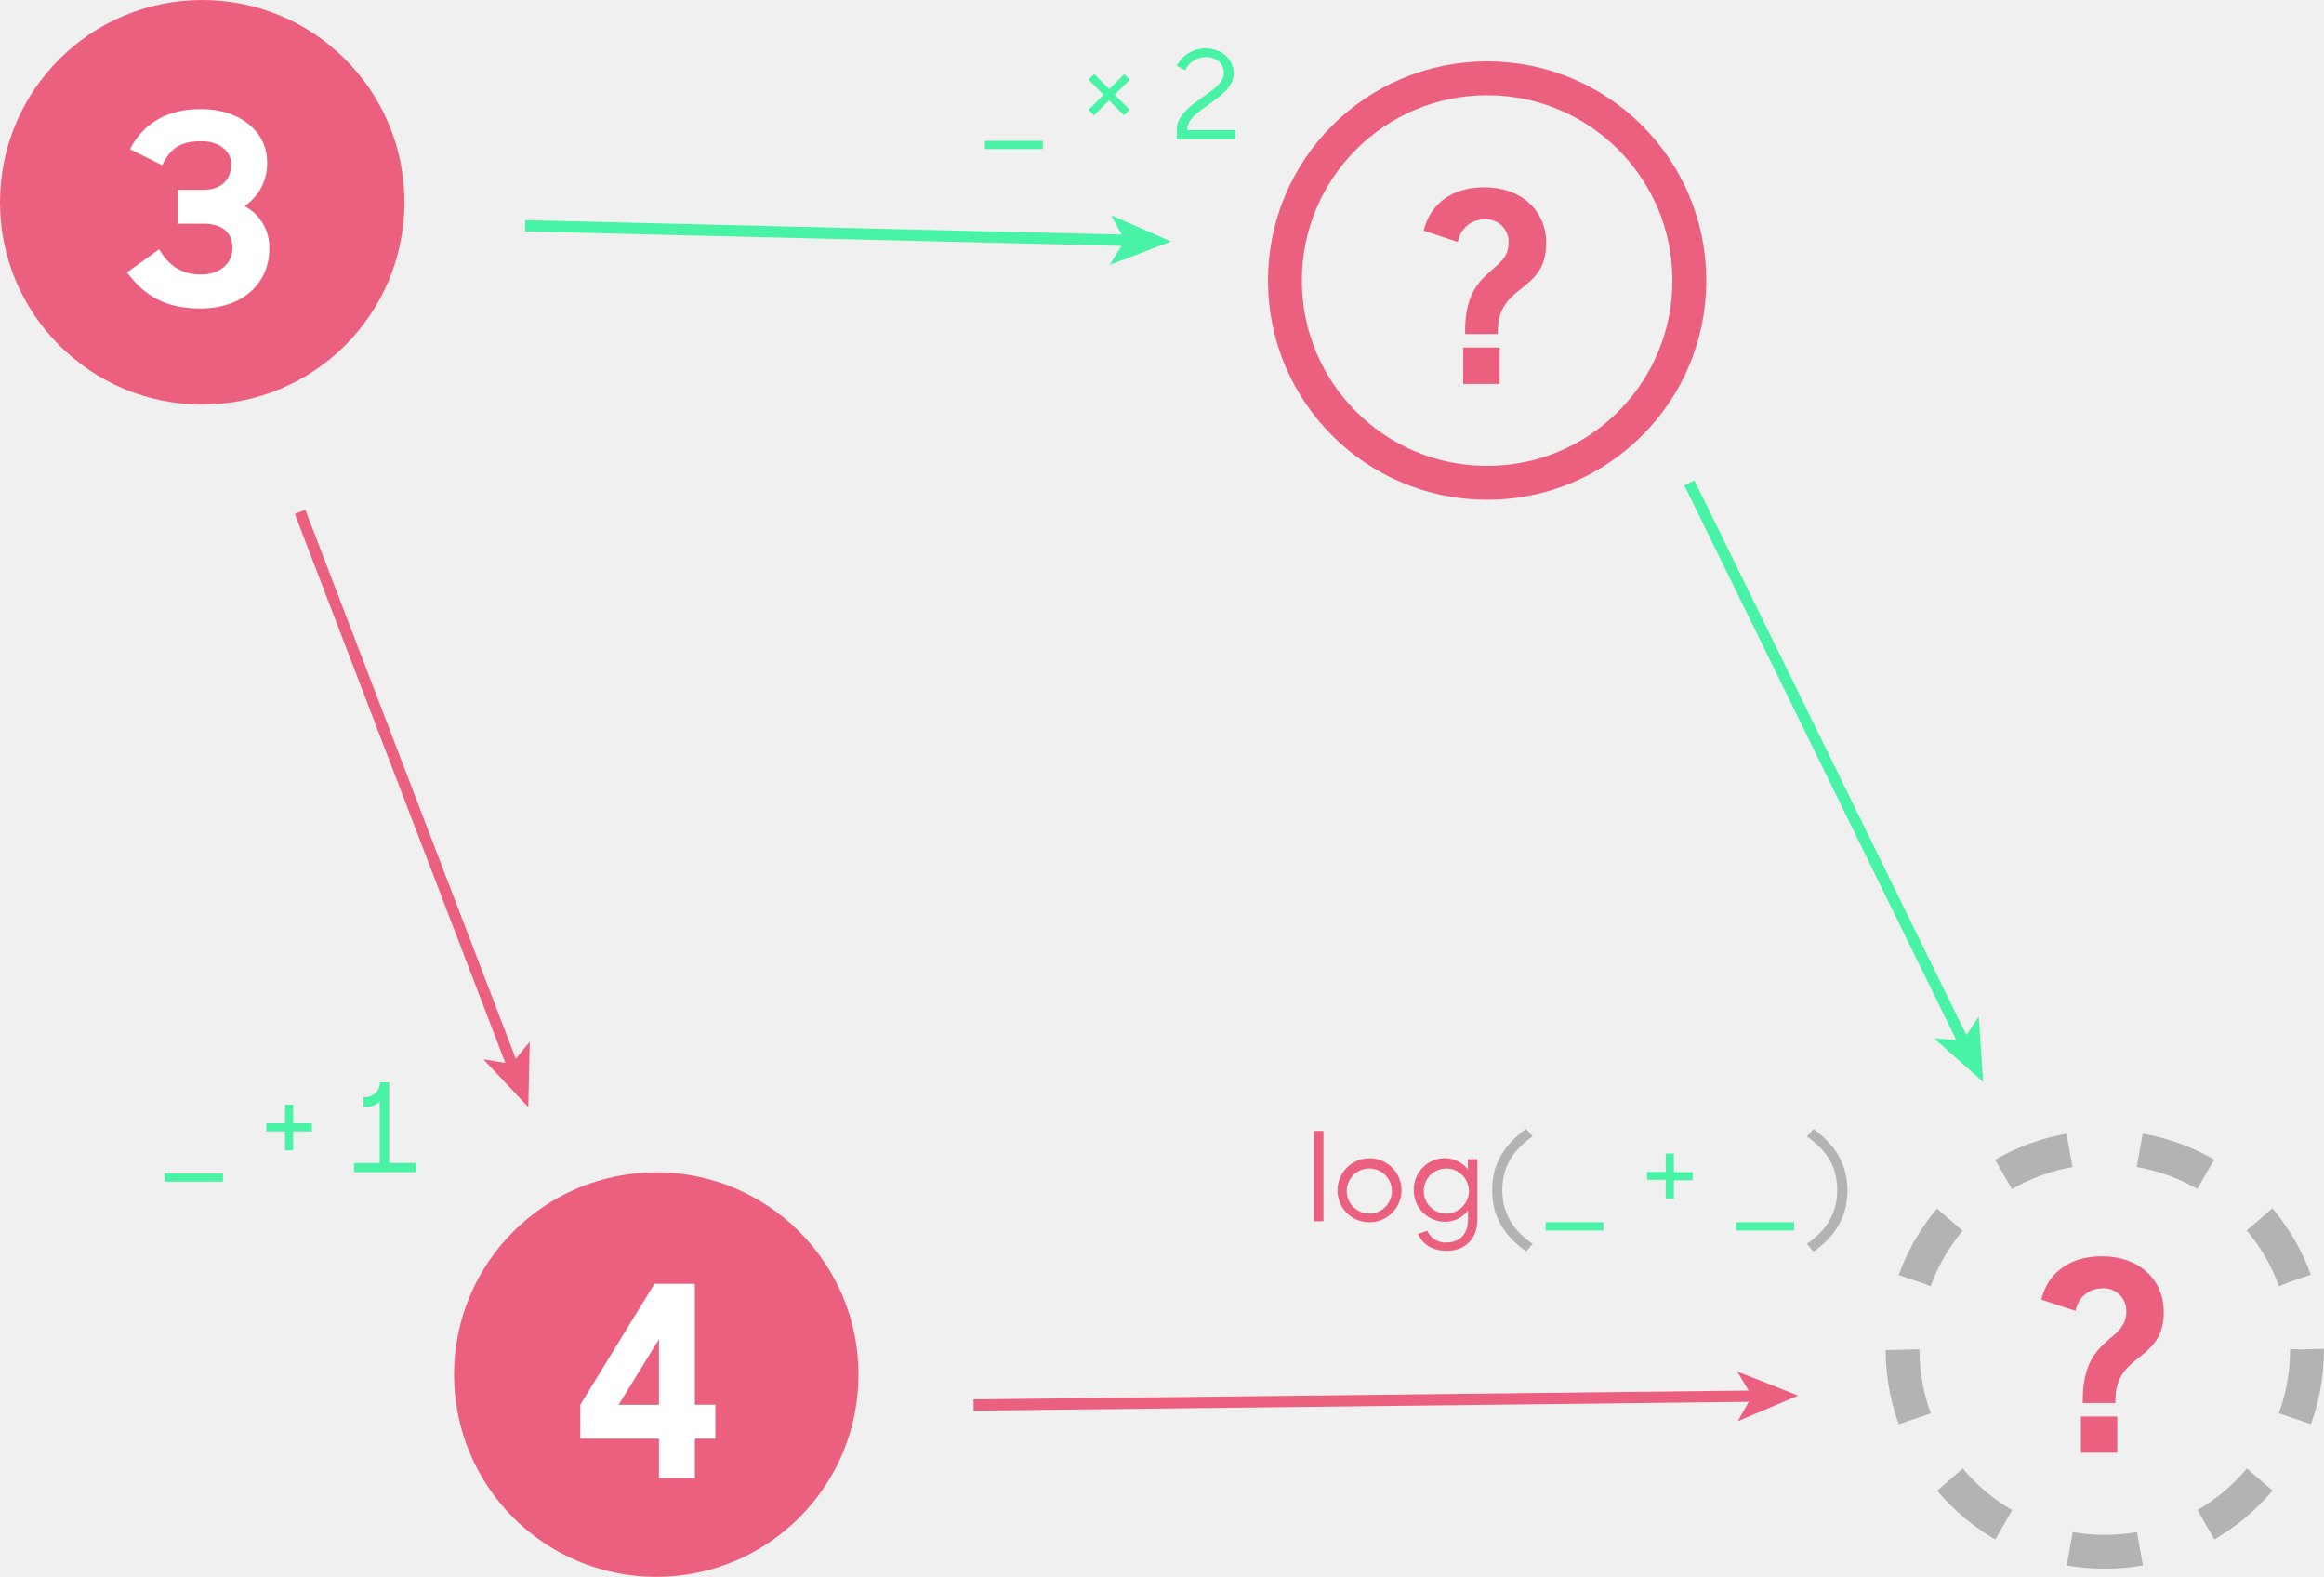
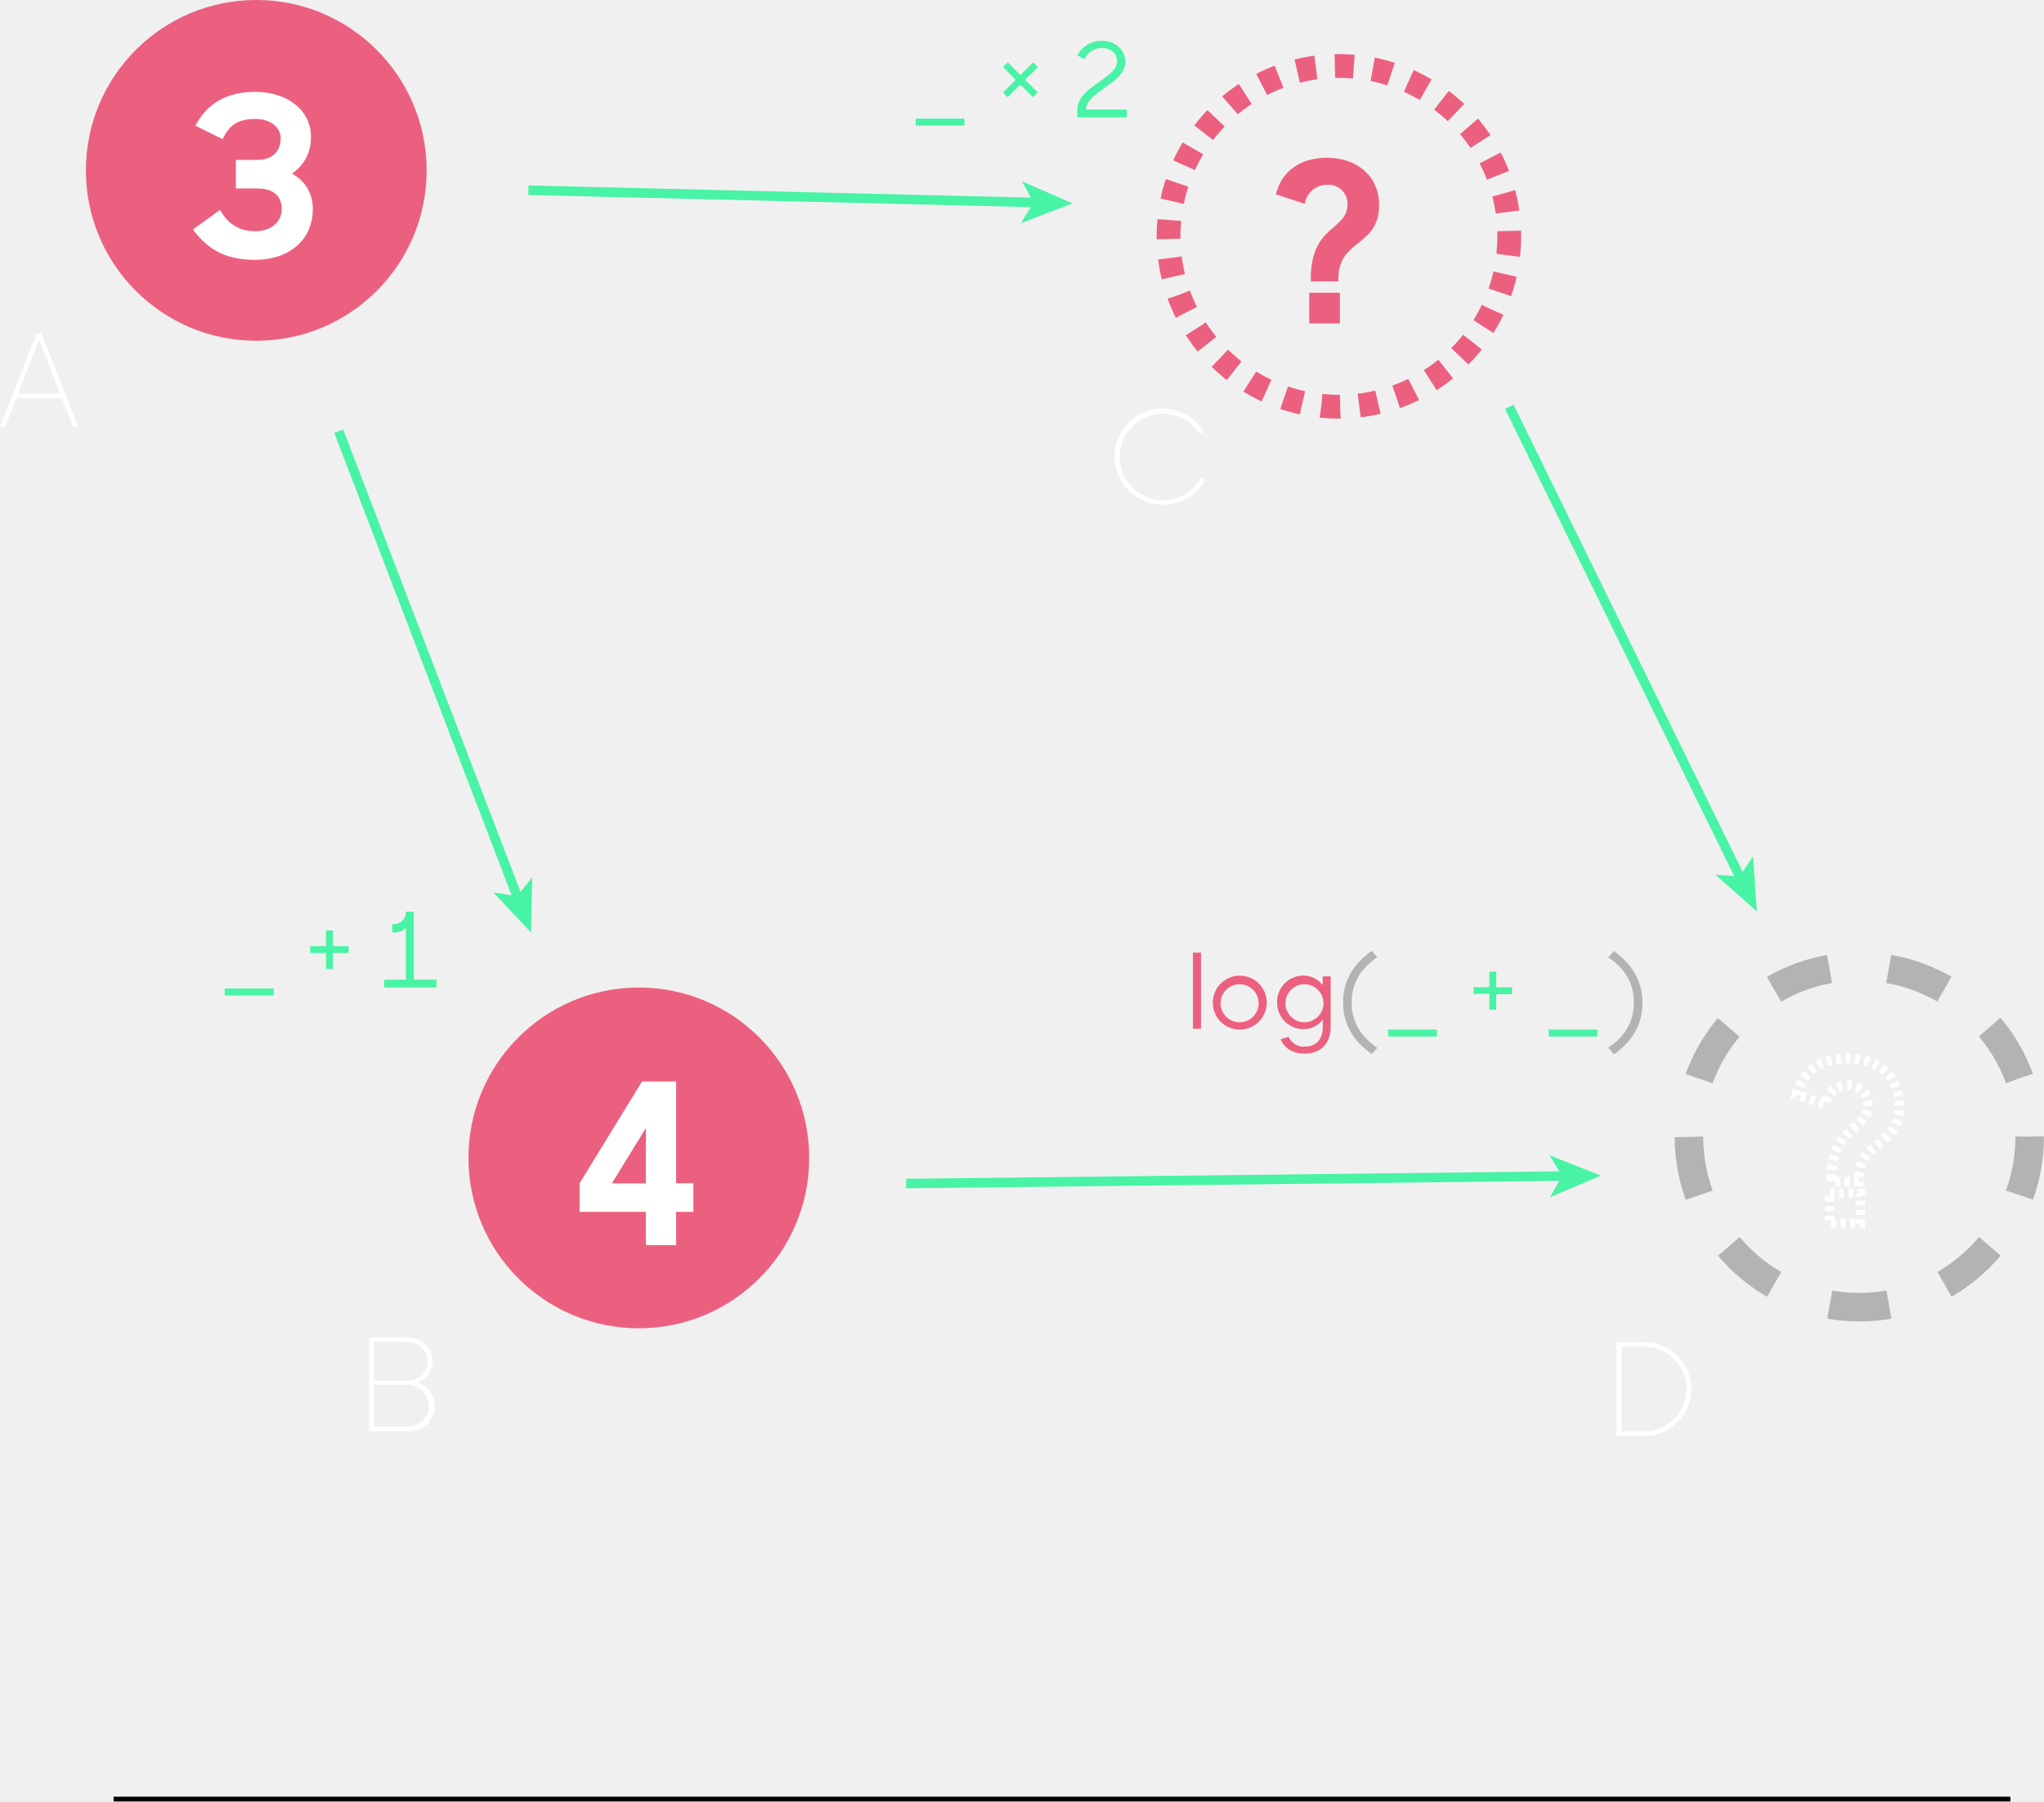
- <svg xmlns="http://www.w3.org/2000/svg" viewBox="0 0 411.78 279.33">
-   <circle cx="35.83" cy="35.83" r="35.83" style="fill:#ec607f" />
-   <path d="M239,173.93l5.7-4.1c1.84,3.16,4.28,4.47,7.39,4.47s5.6-1.74,5.6-4.71c0-2.54-1.6-4.29-5.13-4.29h-4.52v-6h4.43c3.67,0,5-2.21,5-4.61,0-2-1.84-4-5.32-4-3.77,0-5.46,1.32-6.92,4.24l-5.7-2.83c2.5-4.8,6.78-7.11,12.57-7.11,6.78,0,11.73,3.86,11.73,9.42a9,9,0,0,1-4,7.77,8.16,8.16,0,0,1,4.38,7.63c0,5.89-4.52,10.5-12.2,10.5C246.09,180.29,242.32,178.35,239,173.93Z" transform="translate(-216.5 -125.67)" style="fill:#fff" />
-   <circle cx="116.28" cy="243.5" r="35.83" style="fill:#ec607f" />
-   <path d="M333.26,380.51H319.32v-6l13.14-21.43h7.16v21.43h3.63v6h-3.63v7h-6.36v-7Zm0-6V362.9l-7.16,11.63h7.16Z" transform="translate(-216.5 -125.67)" style="fill:#fff" />
-   <circle cx="263.5" cy="49.7" r="35.83" style="fill:none;stroke:#ec607f;stroke-miterlimit:10;stroke-width:6px" />
-   <path d="M476.09,184.31c0-11.44,7.72-10.08,7.72-15.68a4,4,0,0,0-4.38-4.1,4.74,4.74,0,0,0-4.61,4l-6.07-2c1.13-4.57,4.76-7.68,10.78-7.68,6.4,0,10.93,4,10.93,9.89,0,8.95-8.57,7.06-8.57,15.59v0.52h-5.79v-0.52Zm-0.33,2.92h6.45v6.45h-6.45v-6.45Z" transform="translate(-216.5 -125.67)" style="fill:#ec607f" />
-   <circle cx="372.94" cy="239.06" r="35.83" style="fill:none;stroke:#b3b3b3;stroke-miterlimit:10;stroke-width:6px;stroke-dasharray:12.505,12.505" />
-   <path d="M585.53,373.67c0-11.44,7.72-10.08,7.72-15.68a4,4,0,0,0-4.38-4.1,4.74,4.74,0,0,0-4.61,4l-6.07-2c1.13-4.57,4.76-7.68,10.78-7.68,6.4,0,10.92,4,10.92,9.89,0,8.95-8.57,7.06-8.57,15.59v0.52h-5.79v-0.52Zm-0.33,2.92h6.45V383H585.2v-6.45Z" transform="translate(-216.5 -125.67)" style="fill:#ec607f" />
-   <line x1="53.17" y1="90.67" x2="90.88" y2="188.99" style="fill:none;stroke:#ec607f;stroke-miterlimit:10;stroke-width:2px" />
-   <polygon points="93.61 196.11 85.66 187.65 90.68 188.46 93.86 184.51 93.61 196.11" style="fill:#ec607f" />
-   <line x1="93.06" y1="40" x2="199.88" y2="42.59" style="fill:none;stroke:#48f3a5;stroke-miterlimit:10;stroke-width:2px" />
-   <polygon points="207.5 42.78 196.65 46.91 199.31 42.58 196.87 38.13 207.5 42.78" style="fill:#48f3a5" />
-   <line x1="172.5" y1="248.89" x2="310.99" y2="247.31" style="fill:none;stroke:#ec607f;stroke-miterlimit:10;stroke-width:2px" />
-   <polygon points="318.61 247.22 307.92 251.74 310.42 247.32 307.82 242.96 318.61 247.22" style="fill:#ec607f" />
-   <line x1="299.33" y1="85.54" x2="348.03" y2="184.82" style="fill:none;stroke:#48f3a5;stroke-miterlimit:10;stroke-width:2px" />
-   <polygon points="351.39 191.67 342.71 183.95 347.78 184.31 350.6 180.09 351.39 191.67" style="fill:#48f3a5" />
-   <path d="M245.69,333.55H256V335H245.69v-1.46Z" transform="translate(-216.5 -125.67)" style="fill:#48f3a5" />
-   <path d="M263.67,324.64H267v-3.3h1.44v3.3h3.32v1.44h-3.32v3.34H267v-3.34h-3.32v-1.44Z" transform="translate(-216.5 -125.67)" style="fill:#48f3a5" />
-   <path d="M279.24,331.7h4.54V320.76a3.31,3.31,0,0,1-2.6,1h-0.26V320H281a2.58,2.58,0,0,0,2.82-2.62h1.64v14.3h4.76v1.64h-11V331.7Z" transform="translate(-216.5 -125.67)" style="fill:#48f3a5" />
-   <path d="M391,150.62h10.26v1.46H391v-1.46Z" transform="translate(-216.5 -125.67)" style="fill:#48f3a5" />
-   <path d="M409.37,145.12l2.66-2.66-2.66-2.69,1-1,2.66,2.69,2.66-2.66,1,1L414,142.45l2.66,2.64-1,1L413,143.46l-2.66,2.66Z" transform="translate(-216.5 -125.67)" style="fill:#48f3a5" />
-   <path d="M425,148.72c0-2.51,2.23-4.15,4.35-5.66,1.94-1.4,4-2.66,4-4.41s-1.22-2.88-3.25-2.88a4.06,4.06,0,0,0-3.62,2.34l-1.48-.79a5.71,5.71,0,0,1,5.09-3.08c3,0,5,2,5,4.43s-2.31,4-4.41,5.5-3.84,2.69-3.84,4.54v0h8.56v1.64H425v-1.68Z" transform="translate(-216.5 -125.67)" style="fill:#48f3a5" />
-   <path d="M449.25,326H451V342h-1.7V326Z" transform="translate(-216.5 -125.67)" style="fill:#ec607f" />
-   <path d="M453.49,336.5a5.67,5.67,0,1,1,5.66,5.68A5.61,5.61,0,0,1,453.49,336.5Zm9.63,0a4,4,0,1,0-4,4.15A4,4,0,0,0,463.12,336.5Z" transform="translate(-216.5 -125.67)" style="fill:#ec607f" />
-   <path d="M467,336.5a5.54,5.54,0,0,1,5.59-5.68,5.21,5.21,0,0,1,4,2V331h1.68v10.72c0,3.32-2.1,5.52-5.39,5.52-2.66,0-4.35-1.18-5.13-3l1.66-.55a3.42,3.42,0,0,0,3.47,2.07c2.38,0,3.73-1.66,3.73-4v-1.66a5.14,5.14,0,0,1-4,2A5.57,5.57,0,0,1,467,336.5Zm9.76,0a4,4,0,1,0-4.08,4.15A4.08,4.08,0,0,0,476.79,336.5Z" transform="translate(-216.5 -125.67)" style="fill:#ec607f" />
-   <path d="M480.88,336.5c0-5.22,2.75-8.47,6-10.87l1.18,1.33c-3.12,2.18-5.37,5.07-5.37,9.52s2.23,7.38,5.39,9.54l-1.16,1.33C483.61,345,480.88,341.7,480.88,336.5Z" transform="translate(-216.5 -125.67)" style="fill:#b3b3b3" />
-   <path d="M490.36,342.18h10.26v1.46H490.36v-1.46Z" transform="translate(-216.5 -125.67)" style="fill:#48f3a5" />
-   <path d="M508.33,333.27h3.32V330h1.44v3.3h3.32v1.44h-3.32V338h-1.44v-3.34h-3.32v-1.44Z" transform="translate(-216.5 -125.67)" style="fill:#48f3a5" />
-   <path d="M524.12,342.18h10.26v1.46H524.12v-1.46Z" transform="translate(-216.5 -125.67)" style="fill:#48f3a5" />
-   <path d="M536.66,327l1.18-1.33c3.25,2.4,6,5.66,6,10.87s-2.73,8.54-6,10.85L536.64,346c3.17-2.16,5.39-5.07,5.39-9.54S539.78,329.16,536.66,327Z" transform="translate(-216.5 -125.67)" style="fill:#b3b3b3" />
+ <svg xmlns="http://www.w3.org/2000/svg" viewBox="0 0 429.84 378.83">
+   <circle cx="53.89" cy="35.83" r="35.83" style="fill:#ec607f" />
+   <path d="M239,173.93l5.7-4.1c1.84,3.16,4.28,4.47,7.39,4.47s5.6-1.74,5.6-4.71c0-2.54-1.6-4.29-5.13-4.29h-4.52v-6h4.43c3.67,0,5-2.21,5-4.61,0-2-1.84-4-5.32-4-3.77,0-5.46,1.32-6.92,4.24l-5.7-2.83c2.5-4.8,6.78-7.11,12.57-7.11,6.78,0,11.73,3.86,11.73,9.42a9,9,0,0,1-4,7.77,8.16,8.16,0,0,1,4.38,7.63c0,5.89-4.52,10.5-12.2,10.5C246.09,180.29,242.32,178.35,239,173.93Z" transform="translate(-198.44 -125.67)" style="fill:#fff" />
+   <circle cx="134.34" cy="243.5" r="35.83" style="fill:#ec607f" />
+   <path d="M334.26,380.51H320.32v-6l13.14-21.42h7.16v21.42h3.63v6h-3.63v7h-6.36v-7Zm0-6V362.9l-7.16,11.63h7.16Z" transform="translate(-198.44 -125.67)" style="fill:#fff" />
+   <circle cx="281.56" cy="49.7" r="35.83" style="fill:none;stroke:#ec607f;stroke-miterlimit:10;stroke-width:5px;stroke-dasharray:4" />
+   <path d="M474.09,184.31c0-11.44,7.72-10.08,7.72-15.68a4,4,0,0,0-4.38-4.1,4.74,4.74,0,0,0-4.61,4l-6.07-2c1.13-4.57,4.76-7.68,10.78-7.68,6.4,0,10.93,4,10.93,9.89,0,8.95-8.57,7.06-8.57,15.59v0.52h-5.79v-0.52Zm-0.33,2.92h6.45v6.45h-6.45v-6.45Z" transform="translate(-198.44 -125.67)" style="fill:#ec607f" />
+   <circle cx="391" cy="239.06" r="35.83" style="fill:none;stroke:#b3b3b3;stroke-miterlimit:10;stroke-width:6px;stroke-dasharray:12.505,12.505" />
+   <path d="M583.53,373.67c0-11.44,7.72-10.08,7.72-15.68a4,4,0,0,0-4.38-4.1,4.74,4.74,0,0,0-4.61,4l-6.07-2c1.13-4.57,4.76-7.68,10.78-7.68,6.4,0,10.92,4,10.92,9.89,0,8.95-8.57,7.06-8.57,15.59v0.52h-5.79v-0.52Zm-0.33,2.92h6.45V383H583.2v-6.45Z" transform="translate(-198.44 -125.67)" style="fill:none;stroke:#fff;stroke-miterlimit:10;stroke-width:2px;stroke-dasharray:1" />
+   <line x1="71.23" y1="90.67" x2="108.94" y2="188.99" style="fill:none;stroke:#48f3a5;stroke-miterlimit:10;stroke-width:2px" />
+   <polygon points="111.67 196.11 103.72 187.65 108.74 188.46 111.92 184.51 111.67 196.11" style="fill:#48f3a5" />
+   <line x1="111.12" y1="40" x2="217.94" y2="42.59" style="fill:none;stroke:#48f3a5;stroke-miterlimit:10;stroke-width:2px" />
+   <polygon points="225.56 42.78 214.71 46.91 217.37 42.58 214.92 38.13 225.56 42.78" style="fill:#48f3a5" />
+   <line x1="190.56" y1="248.89" x2="329.05" y2="247.31" style="fill:none;stroke:#48f3a5;stroke-miterlimit:10;stroke-width:2px" />
+   <polygon points="336.67 247.22 325.98 251.74 328.48 247.32 325.88 242.96 336.67 247.22" style="fill:#48f3a5" />
+   <line x1="317.39" y1="85.54" x2="366.09" y2="184.82" style="fill:none;stroke:#48f3a5;stroke-miterlimit:10;stroke-width:2px" />
+   <polygon points="369.45 191.67 360.77 183.95 365.84 184.31 368.66 180.09 369.45 191.67" style="fill:#48f3a5" />
+   <path d="M245.69,333.55H256V335H245.69v-1.46Z" transform="translate(-198.44 -125.67)" style="fill:#48f3a5" />
+   <path d="M263.67,324.64H267v-3.3h1.44v3.3h3.32v1.44h-3.32v3.34H267v-3.34h-3.32v-1.44Z" transform="translate(-198.44 -125.67)" style="fill:#48f3a5" />
+   <path d="M279.24,331.7h4.54V320.76a3.31,3.31,0,0,1-2.6,1h-0.26V320H281a2.58,2.58,0,0,0,2.82-2.62h1.64v14.3h4.76v1.64h-11V331.7Z" transform="translate(-198.44 -125.67)" style="fill:#48f3a5" />
+   <path d="M391,150.62h10.26v1.46H391v-1.46Z" transform="translate(-198.44 -125.67)" style="fill:#48f3a5" />
+   <path d="M409.37,145.12l2.66-2.66-2.66-2.69,1-1,2.66,2.69,2.66-2.66,1,1L414,142.45l2.66,2.64-1,1L413,143.46l-2.66,2.66Z" transform="translate(-198.44 -125.67)" style="fill:#48f3a5" />
+   <path d="M425,148.72c0-2.51,2.23-4.15,4.35-5.66,1.94-1.4,4-2.66,4-4.41s-1.22-2.88-3.25-2.88a4.06,4.06,0,0,0-3.62,2.34l-1.48-.79a5.71,5.71,0,0,1,5.09-3.08c3,0,5,2,5,4.43s-2.31,4-4.41,5.5-3.84,2.69-3.84,4.54v0h8.56v1.64H425v-1.68Z" transform="translate(-198.44 -125.67)" style="fill:#48f3a5" />
+   <path d="M449.25,326H451V342h-1.7V326Z" transform="translate(-198.44 -125.67)" style="fill:#ec607f" />
+   <path d="M453.49,336.5a5.67,5.67,0,1,1,5.66,5.68A5.61,5.61,0,0,1,453.49,336.5Zm9.63,0a4,4,0,1,0-4,4.15A4,4,0,0,0,463.12,336.5Z" transform="translate(-198.44 -125.67)" style="fill:#ec607f" />
+   <path d="M467,336.5a5.54,5.54,0,0,1,5.59-5.68,5.21,5.21,0,0,1,4,2V331h1.68v10.72c0,3.32-2.1,5.52-5.39,5.52-2.66,0-4.35-1.18-5.13-3l1.66-.55a3.42,3.42,0,0,0,3.47,2.07c2.38,0,3.73-1.66,3.73-4v-1.66a5.14,5.14,0,0,1-4,2A5.57,5.57,0,0,1,467,336.5Zm9.76,0a4,4,0,1,0-4.08,4.15A4.08,4.08,0,0,0,476.79,336.5Z" transform="translate(-198.44 -125.67)" style="fill:#ec607f" />
+   <path d="M480.88,336.5c0-5.22,2.75-8.47,6-10.87l1.18,1.33c-3.12,2.18-5.37,5.07-5.37,9.52s2.23,7.38,5.39,9.54l-1.16,1.33C483.61,345,480.88,341.7,480.88,336.5Z" transform="translate(-198.44 -125.67)" style="fill:#b3b3b3" />
+   <path d="M490.36,342.18h10.26v1.46H490.36v-1.46Z" transform="translate(-198.44 -125.67)" style="fill:#48f3a5" />
+   <path d="M508.33,333.27h3.32V330h1.44v3.3h3.32v1.44h-3.32V338h-1.44v-3.34h-3.32v-1.44Z" transform="translate(-198.44 -125.67)" style="fill:#48f3a5" />
+   <path d="M524.12,342.18h10.26v1.46H524.12v-1.46Z" transform="translate(-198.44 -125.67)" style="fill:#48f3a5" />
+   <path d="M536.66,327l1.18-1.33c3.25,2.4,6,5.66,6,10.87s-2.73,8.54-6,10.85L536.64,346c3.17-2.16,5.39-5.07,5.39-9.54S539.78,329.16,536.66,327Z" transform="translate(-198.44 -125.67)" style="fill:#b3b3b3" />
+   <path d="M206.13,195.74h1.05l7.69,19.7h-1.05l-2.38-6h-9.58l-2.35,6h-1.08Zm-3.89,12.74h8.85l-4.43-11.36Z" transform="translate(-198.44 -125.67)" style="fill:#fff" />
+   <path d="M276.08,406.92h7.85c3.1,0,5.48,2.13,5.48,5a4.6,4.6,0,0,1-3.16,4.48,5,5,0,0,1,3.59,4.94,5.27,5.27,0,0,1-5.56,5.29h-8.21V406.92Zm1,0.92V416h7.1a4,4,0,0,0,4.18-4.08,4.24,4.24,0,0,0-4.48-4.08h-6.8Zm0,9.07v8.8h7.15a4.4,4.4,0,1,0,0-8.8h-7.18Z" transform="translate(-198.44 -125.67)" style="fill:#fff" />
+   <path d="M432.82,221.7a10.1,10.1,0,0,1,18.73-5.26l-0.84.49a9.1,9.1,0,1,0,.27,9.26l0.89,0.46A10.19,10.19,0,0,1,432.82,221.7Z" transform="translate(-198.44 -125.67)" style="fill:#fff" />
+   <path d="M538.41,407.92h5.51a9.86,9.86,0,1,1,0,19.71h-5.53V407.92Zm1,0.95v17.81h4.48a8.91,8.91,0,1,0,0-17.81h-4.45Z" transform="translate(-198.44 -125.67)" style="fill:#fff" />
+   <line x1="23.89" y1="378.33" x2="422.78" y2="378.33" style="fill:none;stroke:#000;stroke-miterlimit:10" />
</svg>
